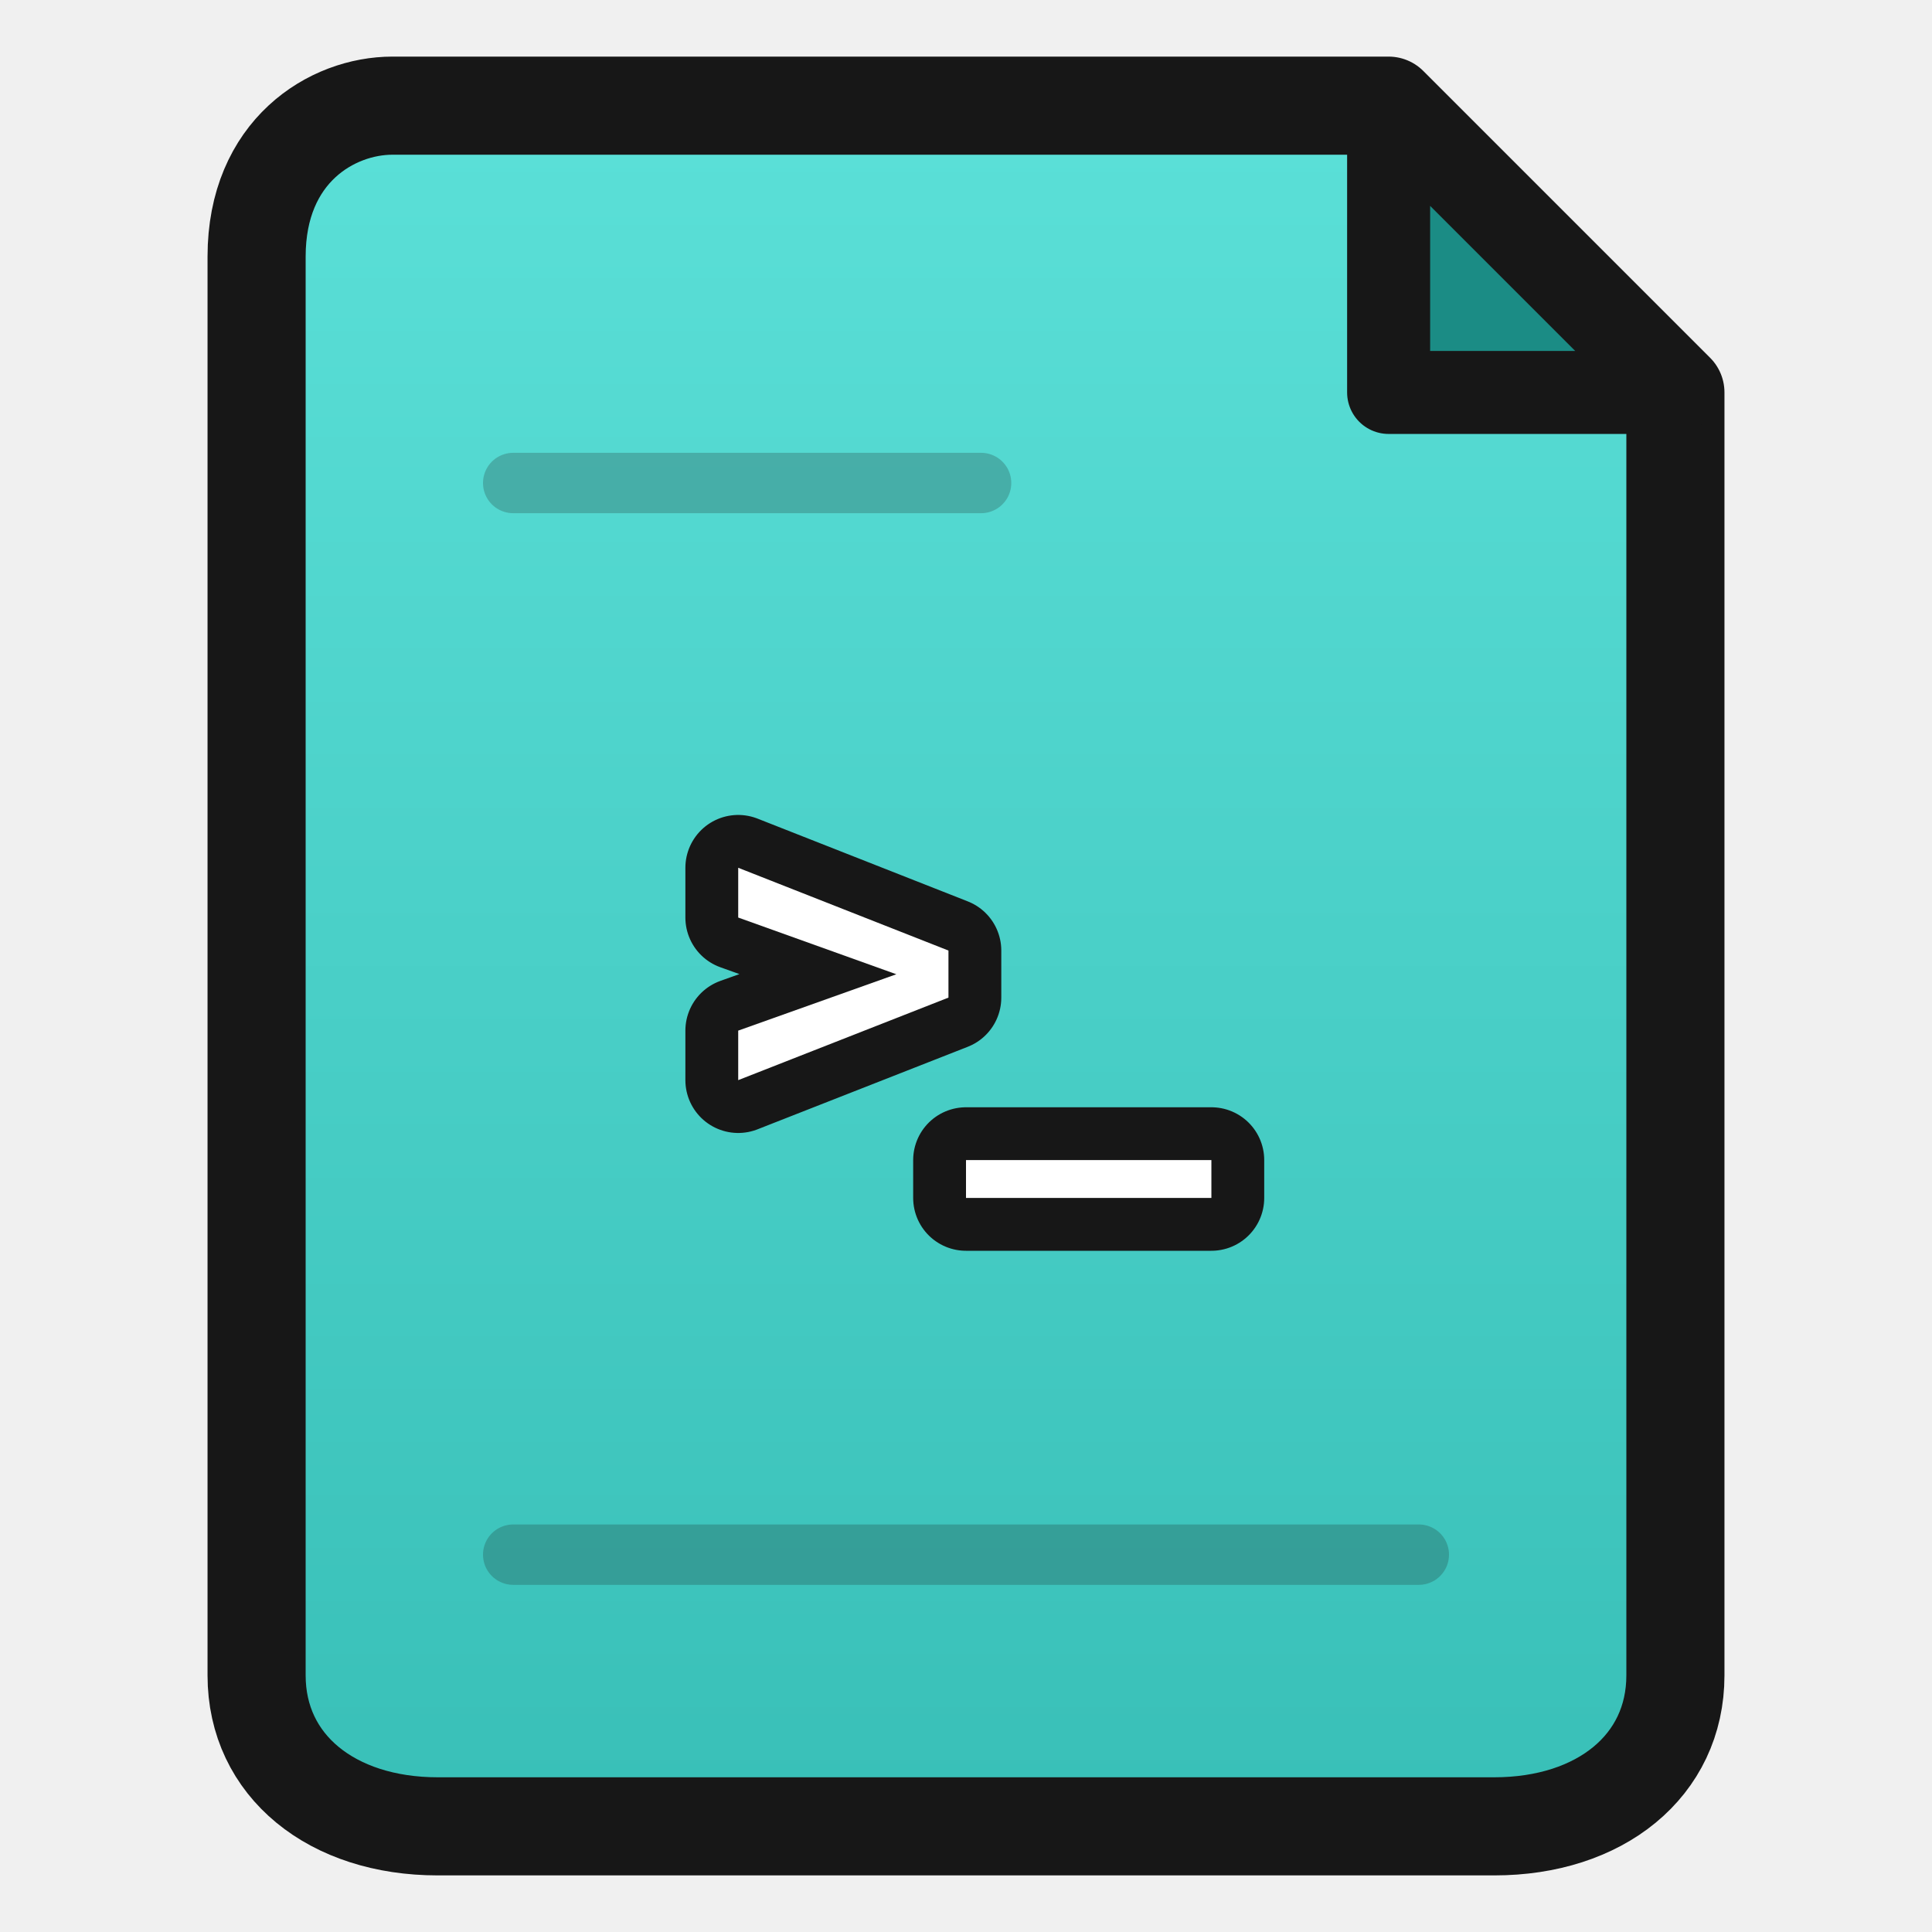
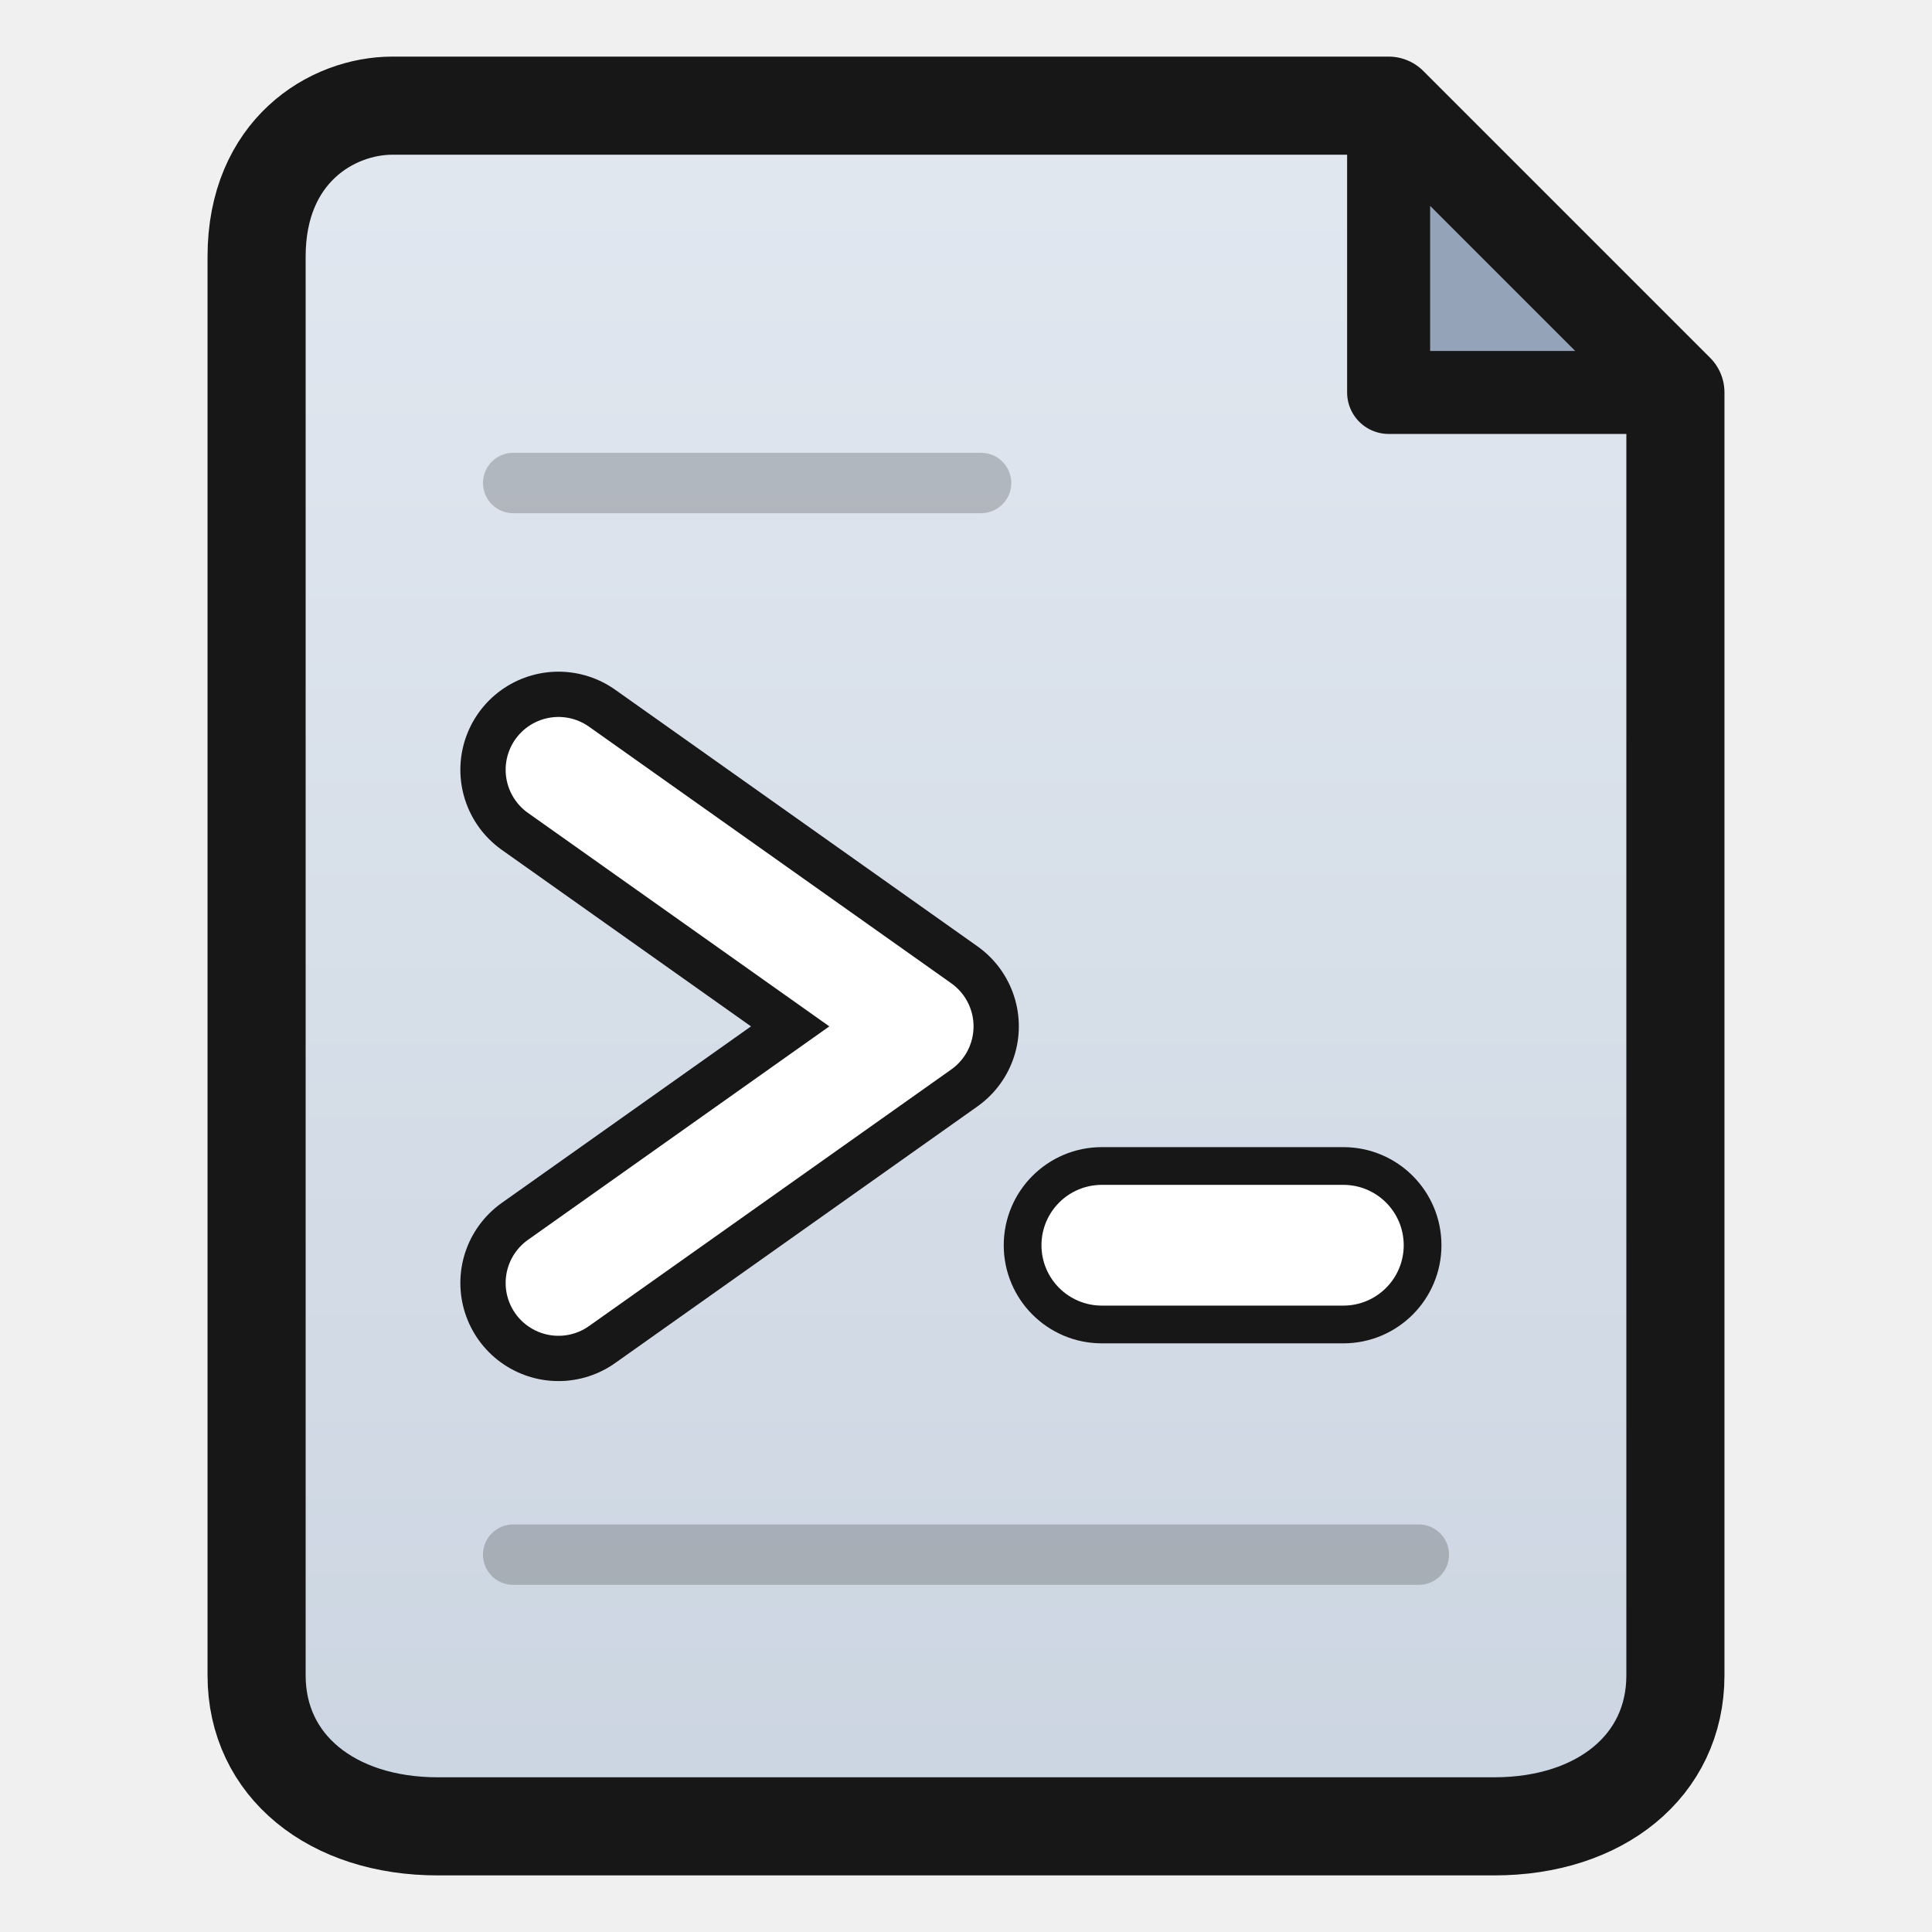
<svg xmlns="http://www.w3.org/2000/svg" viewBox="0 0 256 256" width="256" height="256">
  <defs>
    <linearGradient id="sh_grad" x1="0%" y1="0%" x2="0%" y2="100%">
-       <stop offset="0%" stop-color="#5BE0D8" />
-       <stop offset="100%" stop-color="#38BFB7" />
+       <stop offset="0%" stop-color="#E2E8F0" />
+       <stop offset="100%" stop-color="#CBD5E1" />
    </linearGradient>
  </defs>
  <path d="M 52 14 L 184 14 L 222 52 L 222 222 C 222 234, 212 242, 198 242 L 58 242 C 44 242, 34 234, 34 222 L 34 34 C 34 20, 44 14, 52 14 Z" fill="url(#sh_grad)" stroke="#171717" stroke-width="13" stroke-linejoin="round" stroke-linecap="round" />
-   <path d="M 184 14 L 184 52 L 222 52 Z" fill="#1B8C85" stroke="#171717" stroke-width="11" stroke-linejoin="round" />
+   <path d="M 184 14 L 184 52 L 222 52 Z" fill="#94A3B8" stroke="#171717" stroke-width="11" stroke-linejoin="round" />
  <line x1="68" y1="64" x2="130" y2="64" stroke="#171717" stroke-width="8" stroke-linecap="round" opacity="0.22" />
  <line x1="68" y1="206" x2="188" y2="206" stroke="#171717" stroke-width="8" stroke-linecap="round" opacity="0.22" />
-   <g transform="translate(128, 146)">
-     <text x="0" y="0" font-family="monospace" font-weight="900" font-size="54" stroke="#171717" stroke-width="14" stroke-linejoin="round" text-anchor="middle">&gt;_</text>
-     <text x="0" y="0" font-family="monospace" font-weight="900" font-size="54" fill="#FFFFFF" text-anchor="middle">&gt;_</text>
+   <g transform="translate(128, 136)">
+     <path d="M -54 -34 L -6 0 L -54 34" fill="none" stroke="#171717" stroke-width="26" stroke-linecap="round" stroke-linejoin="round" />
+     <rect x="10" y="21" width="48" height="16" rx="8" fill="#171717" stroke="#171717" stroke-width="10" stroke-linejoin="round" />
+     <path d="M -54 -34 L -6 0 L -54 34" fill="none" stroke="#FFFFFF" stroke-width="14" stroke-linecap="round" stroke-linejoin="round" />
+     <rect x="10" y="21" width="48" height="16" rx="8" fill="#FFFFFF" />
  </g>
</svg>
